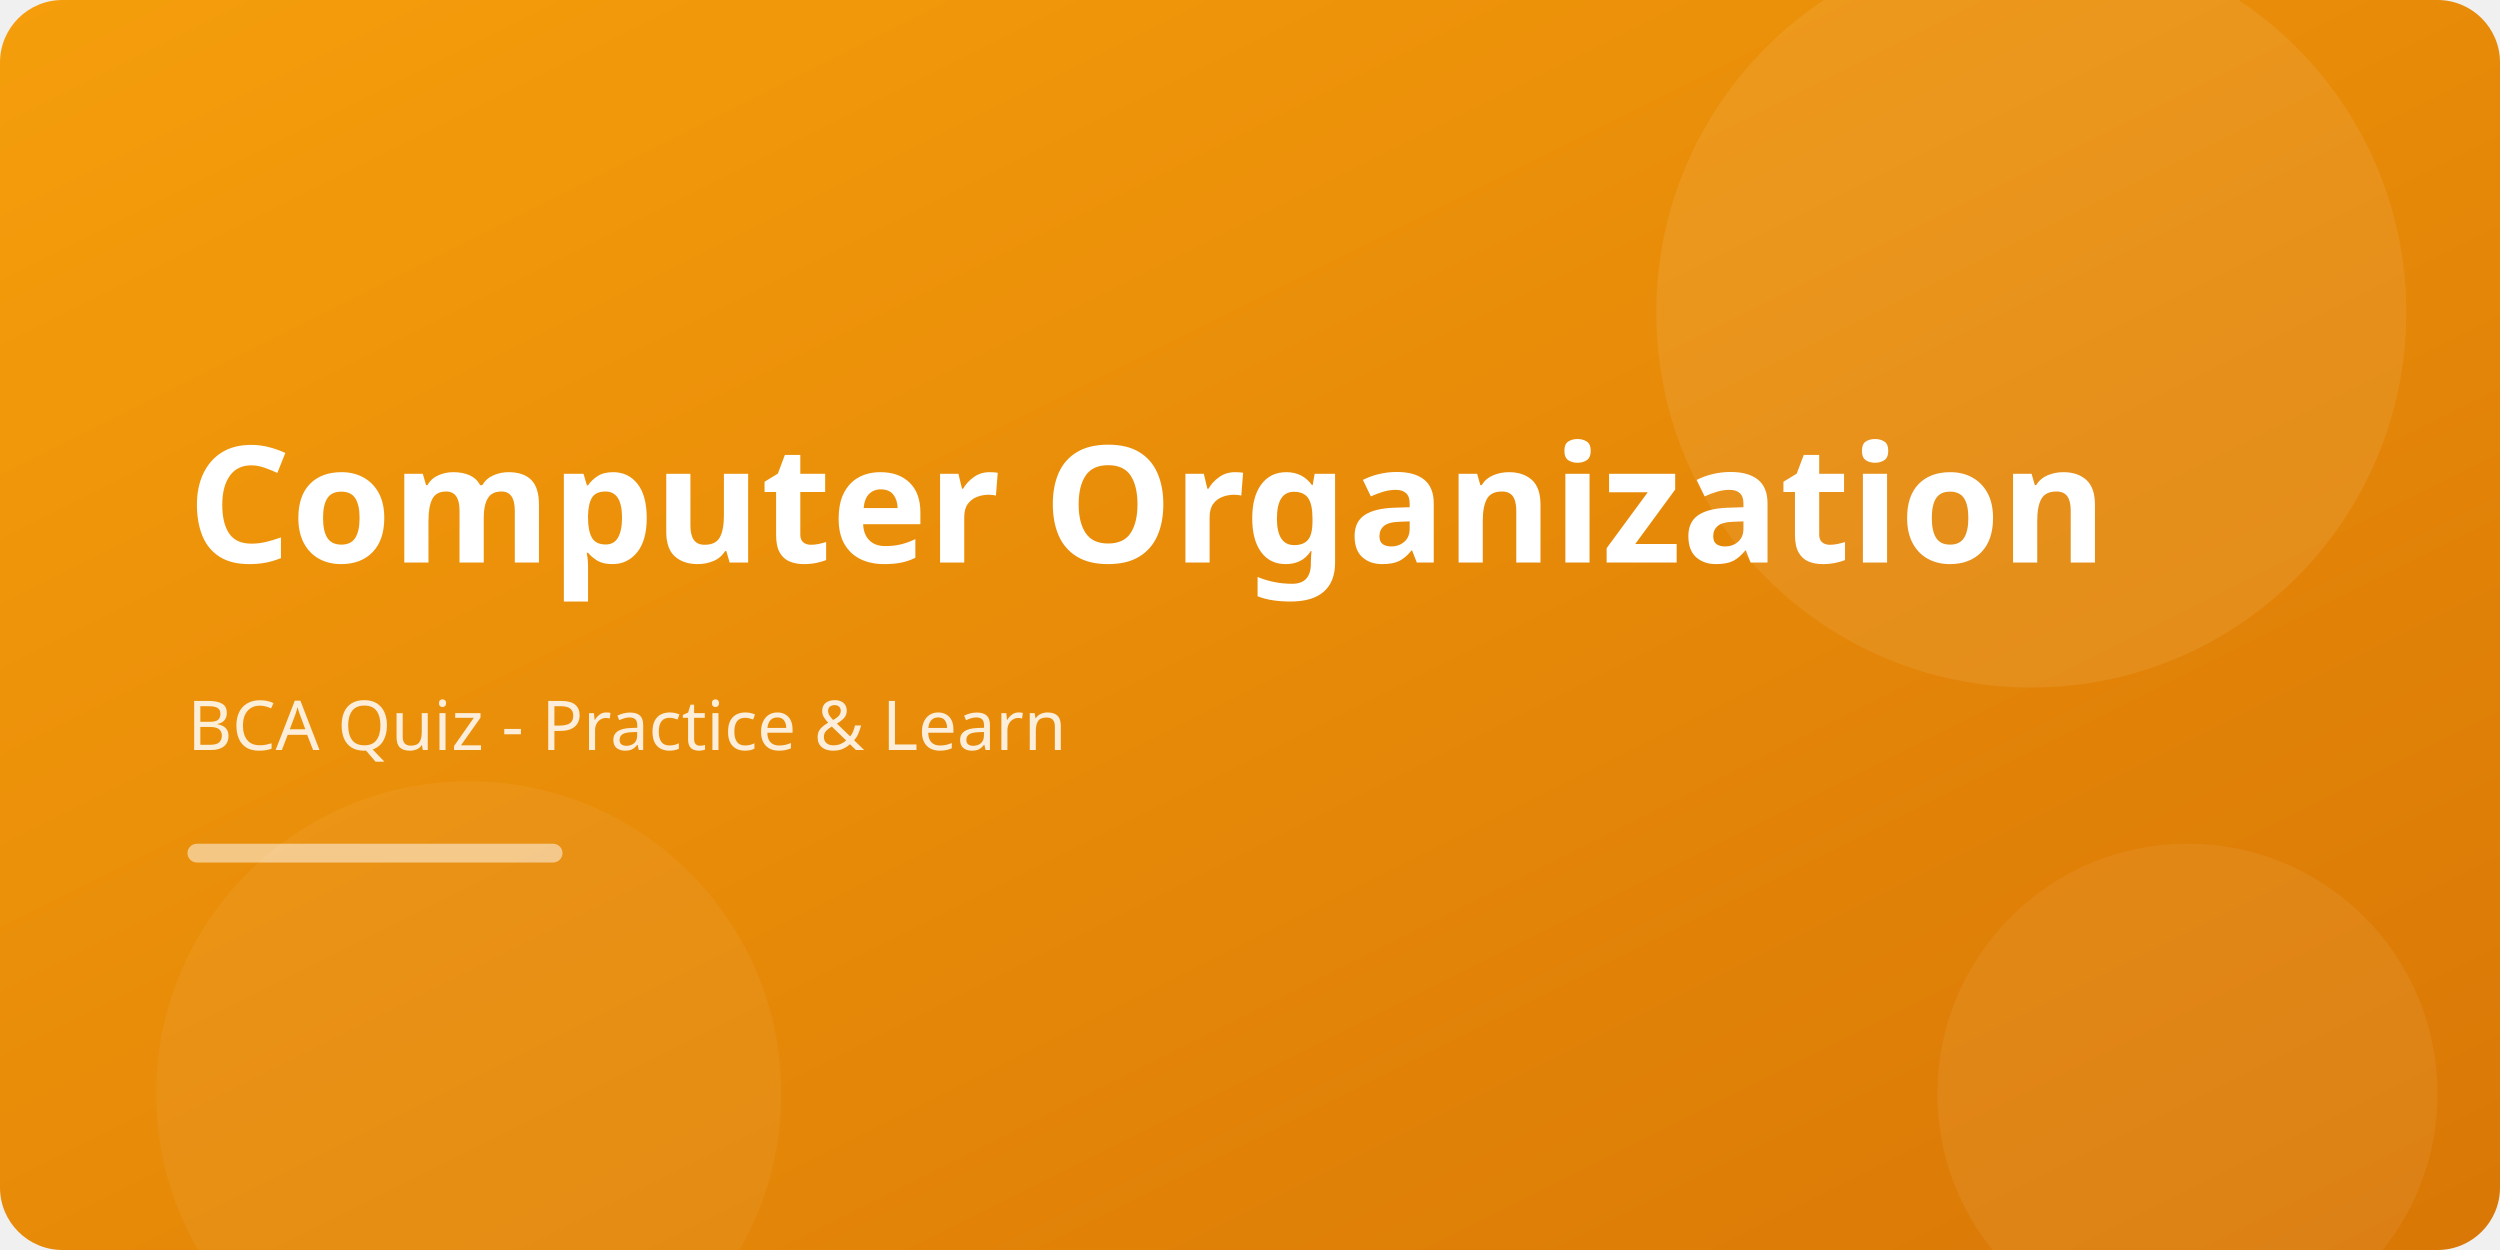
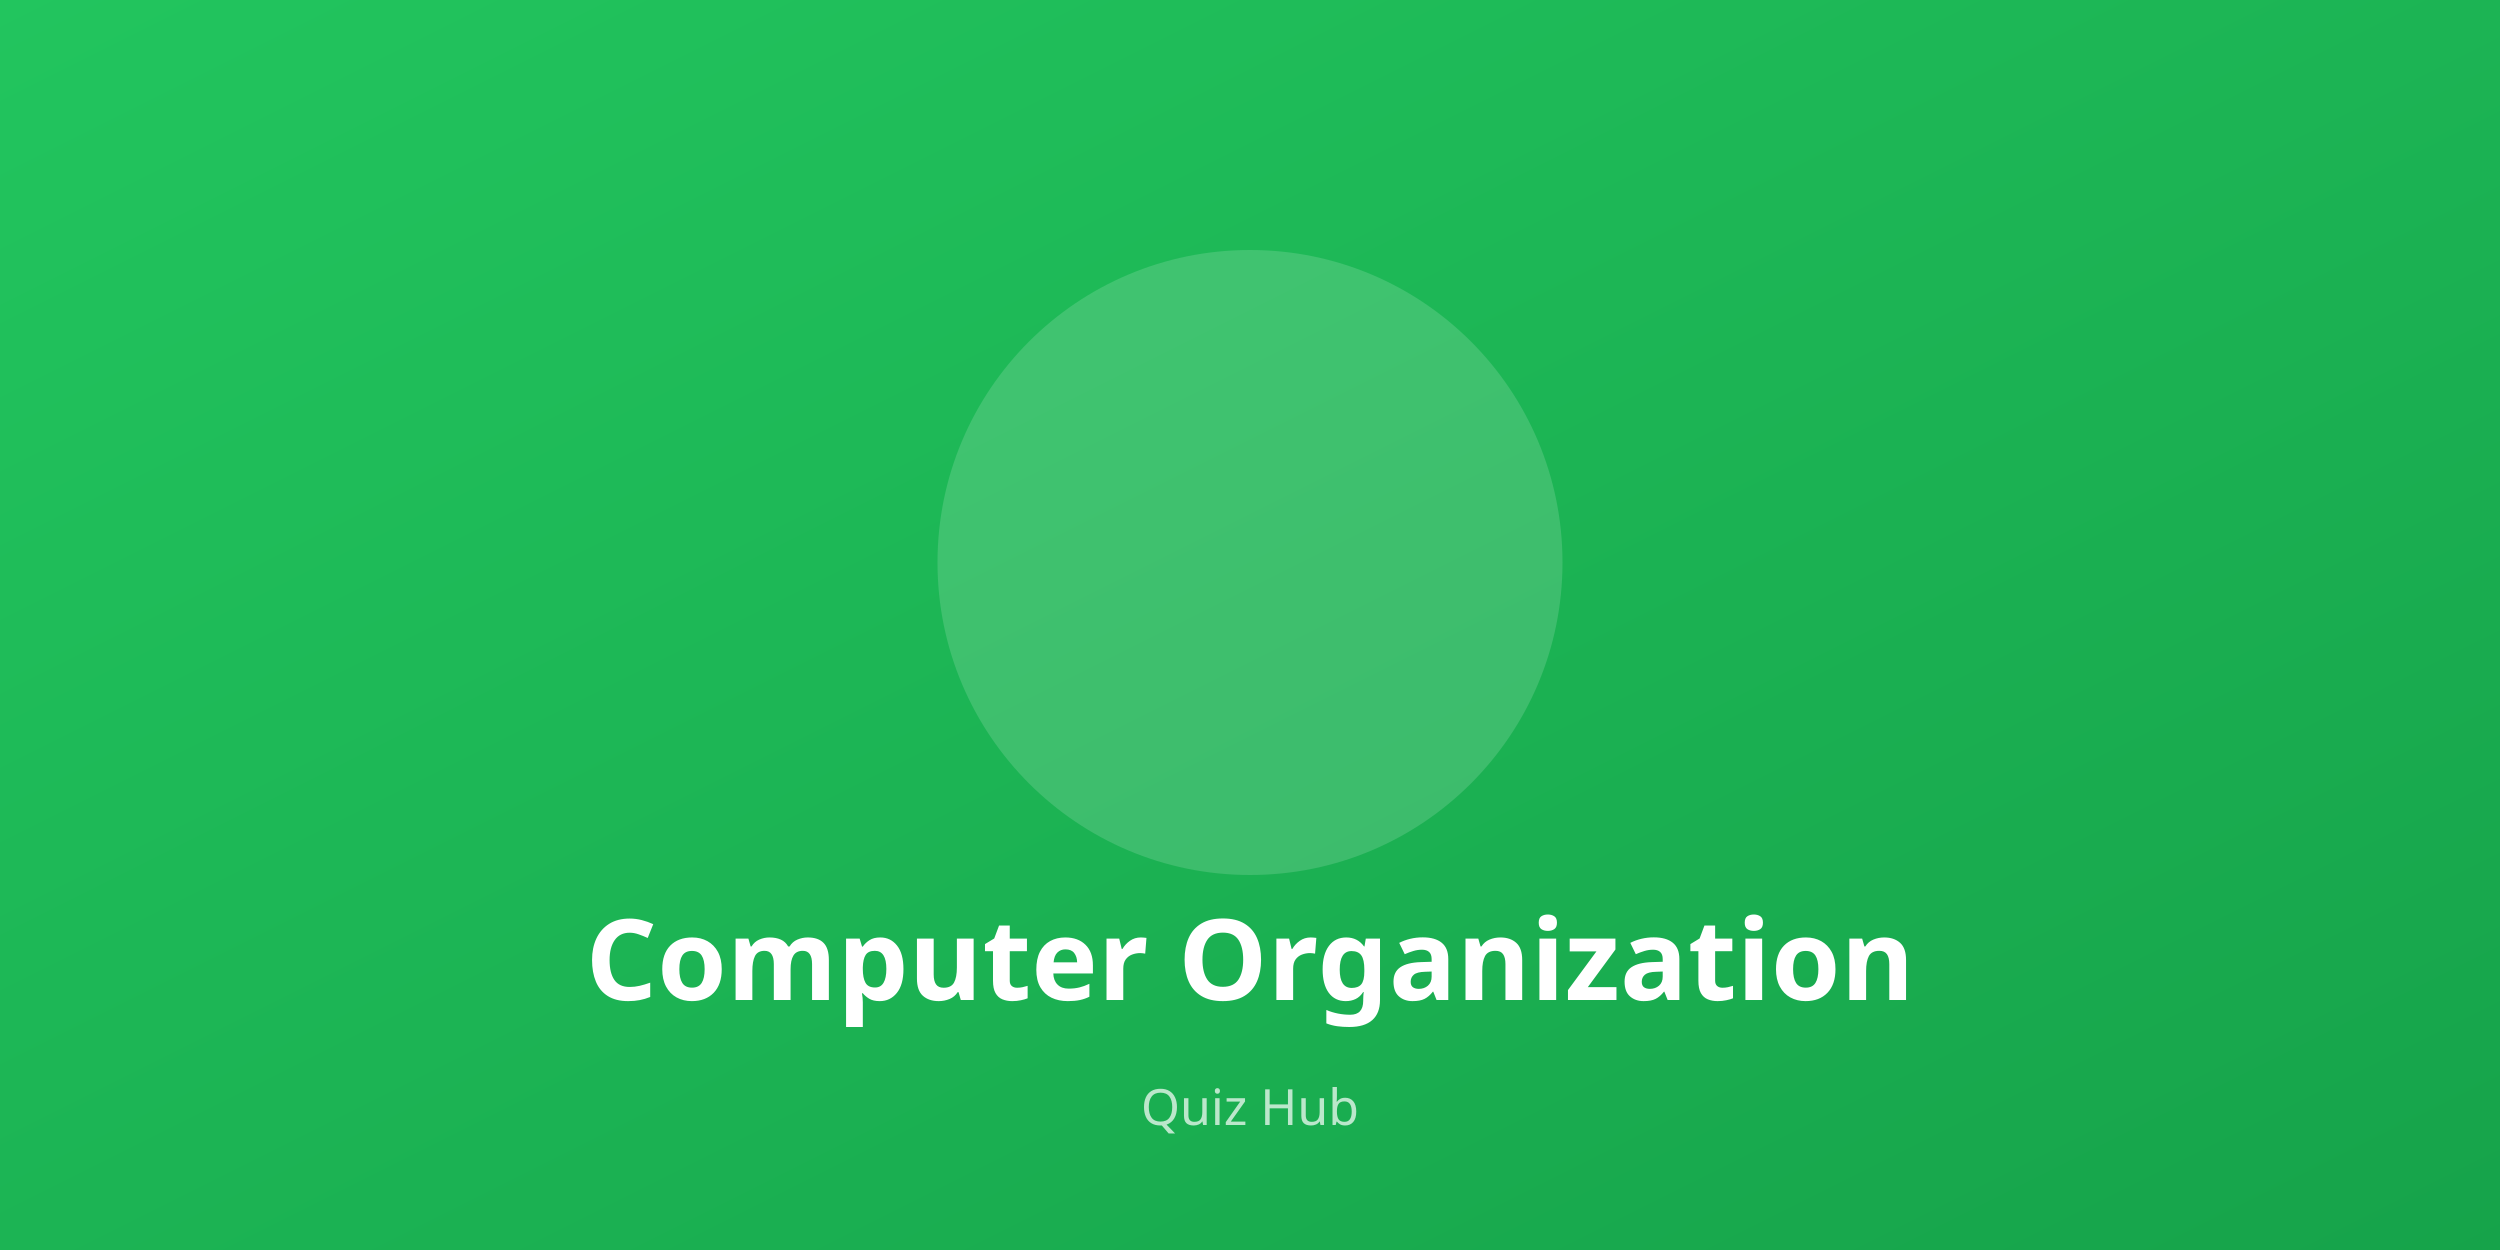
- <svg xmlns="http://www.w3.org/2000/svg" width="800" height="400" viewBox="0 0 800 400">
+ <svg xmlns="http://www.w3.org/2000/svg" viewBox="0 0 800 400" width="800" height="400">
  <defs>
-     <linearGradient id="bg" x1="0%" y1="0%" x2="100%" y2="100%">
-       <stop offset="0%" style="stop-color:#f59e0b;stop-opacity:1" />
-       <stop offset="100%" style="stop-color:#d97706;stop-opacity:1" />
+     <linearGradient id="bgGrad" x1="0%" y1="0%" x2="100%" y2="100%">
+       <stop offset="0%" stop-color="#22c55e" />
+       <stop offset="100%" stop-color="#16a34a" />
+     </linearGradient>
+     <linearGradient id="iconGrad" x1="0%" y1="0%" x2="100%" y2="100%">
+       <stop offset="0%" stop-color="#ffffff" />
+       <stop offset="100%" stop-color="#e0e7ff" />
    </linearGradient>
  </defs>
-   <rect width="800" height="400" fill="url(#bg)" rx="20" />
-   <circle cx="650" cy="100" r="120" fill="rgba(255,255,255,0.08)" />
-   <circle cx="700" cy="350" r="80" fill="rgba(255,255,255,0.06)" />
-   <circle cx="150" cy="350" r="100" fill="rgba(255,255,255,0.05)" />
-   <text x="60" y="180" font-family="Poppins, sans-serif" font-size="52" font-weight="700" fill="white">Computer Organization</text>
-   <text x="60" y="240" font-family="Poppins, sans-serif" font-size="22" font-weight="400" fill="rgba(255,255,255,0.85)">BCA Quiz - Practice &amp; Learn</text>
-   <rect x="60" y="270" width="120" height="6" rx="3" fill="rgba(255,255,255,0.5)" />
+   <rect width="800" height="400" fill="url(#bgGrad)" />
+   <circle cx="400" cy="180" r="100" fill="rgba(255,255,255,0.15)" />
+   <text x="400" y="195" text-anchor="middle" font-family="Font Awesome 6 Pro, Font Awesome 6 Free, sans-serif" font-size="120" fill="rgba(255,255,255,0.9)" font-weight="900" />
+   <text x="400" y="320" text-anchor="middle" font-family="Poppins, sans-serif" font-size="36" fill="white" font-weight="700">Computer Organization</text>
+   <text x="400" y="360" text-anchor="middle" font-family="Poppins, sans-serif" font-size="16" fill="rgba(255,255,255,0.7)">Quiz Hub</text>
</svg>
